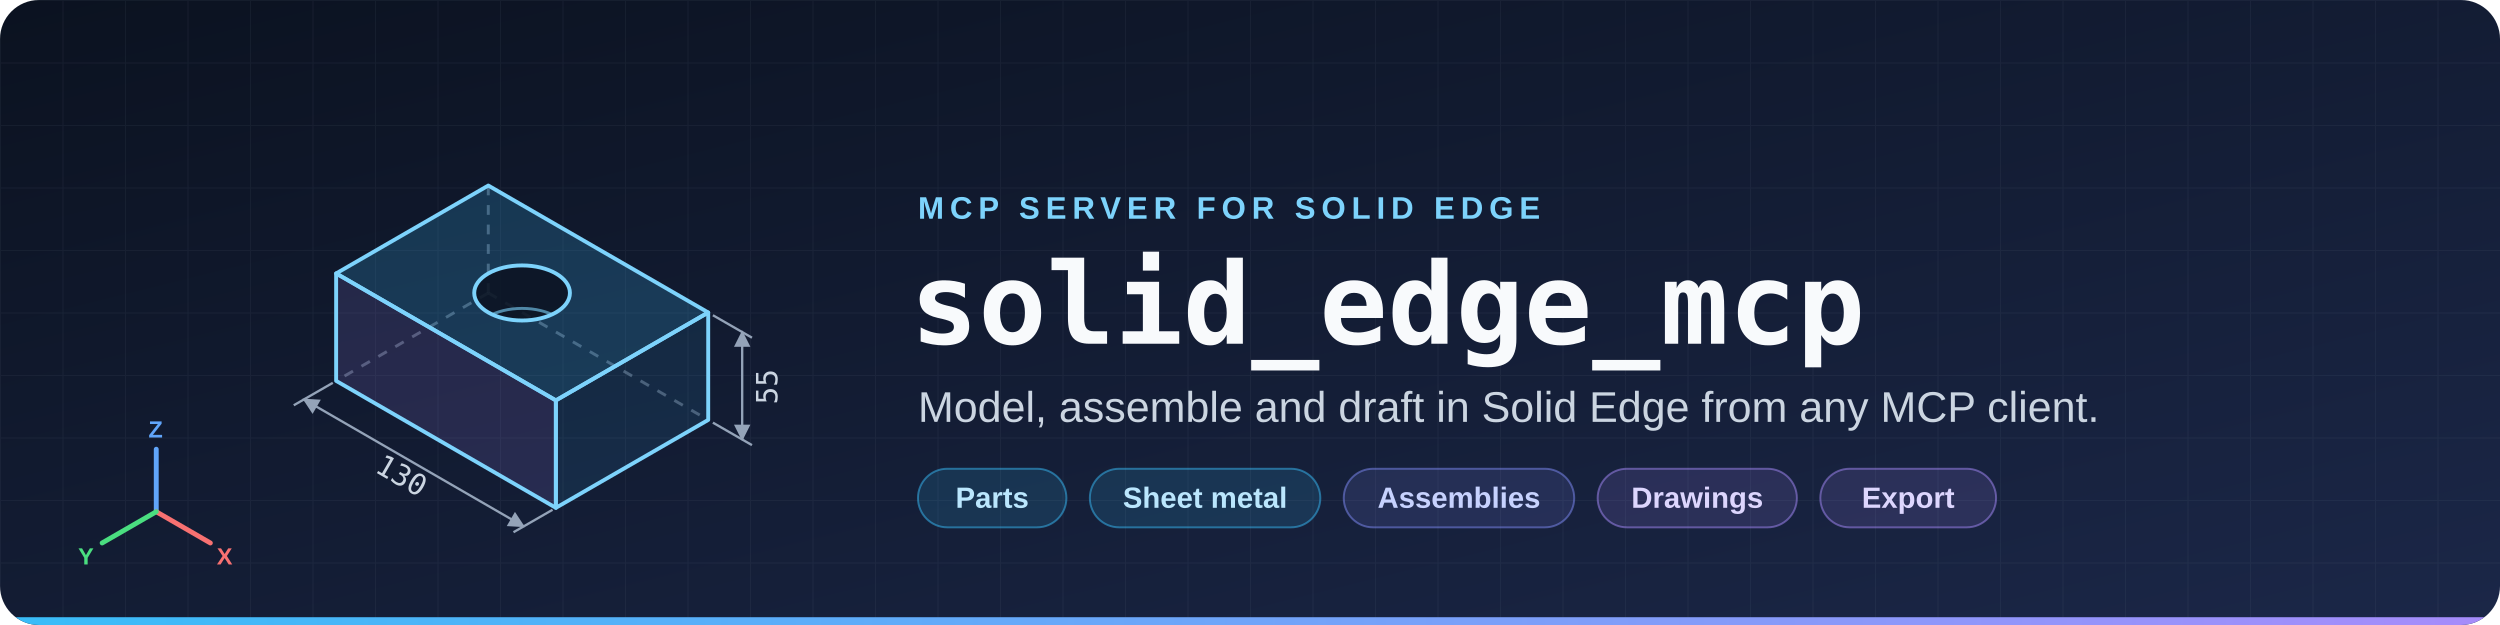
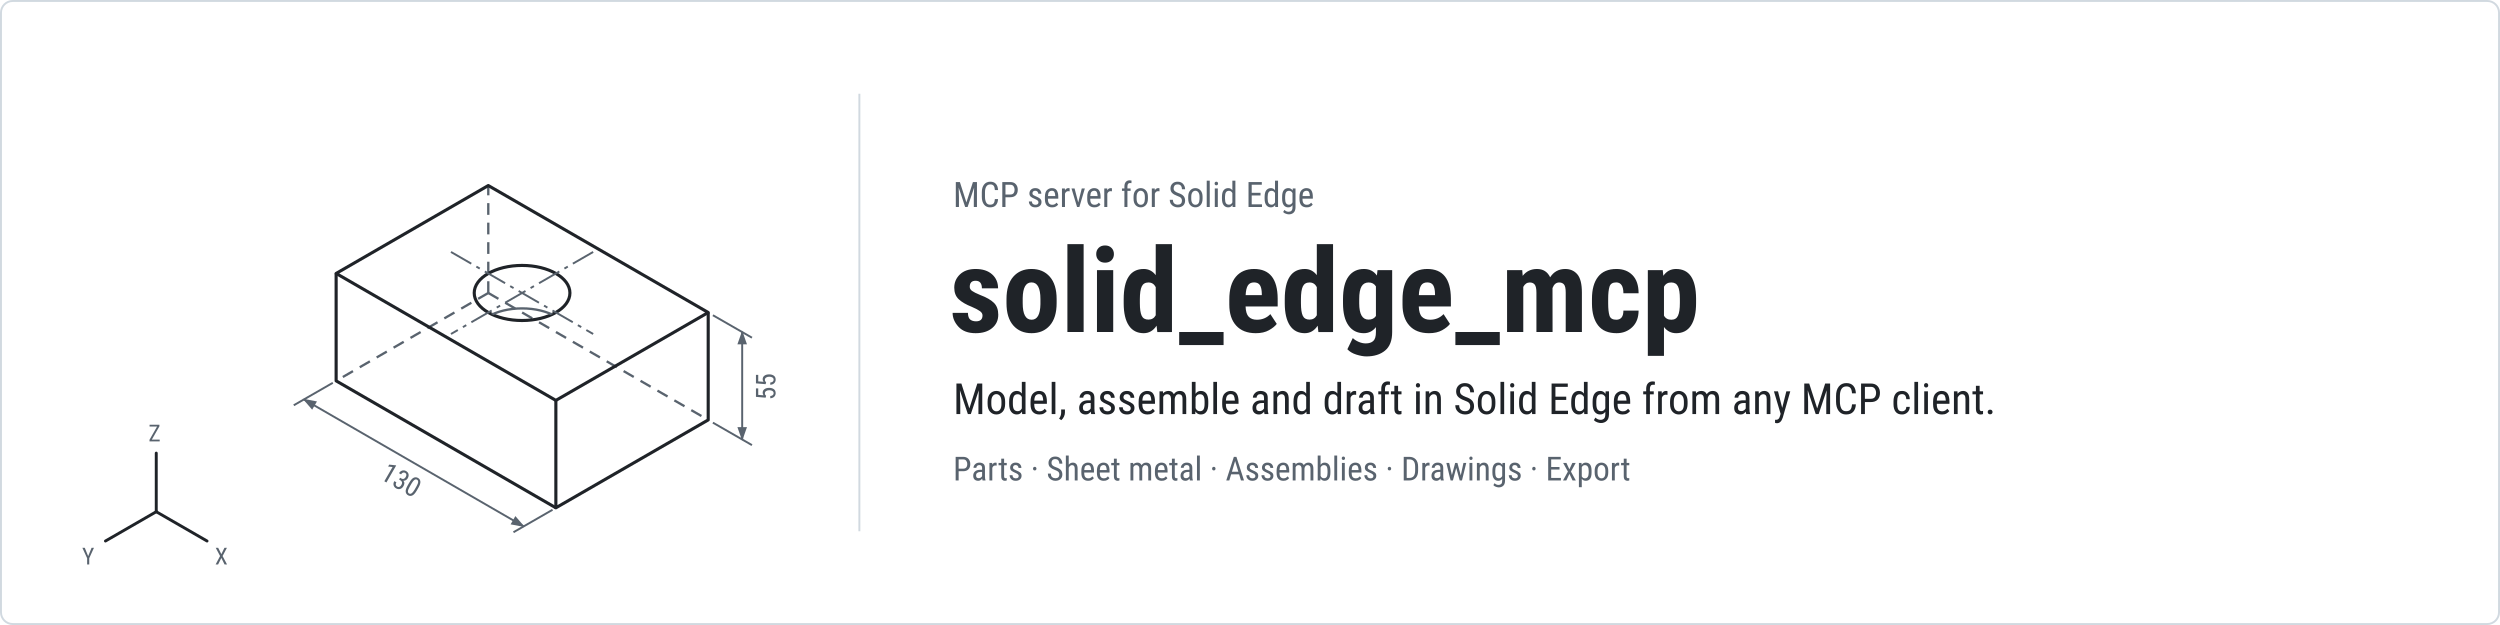
<svg xmlns="http://www.w3.org/2000/svg" width="1280" height="320" viewBox="0 0 1280 320" role="img" aria-labelledby="title desc">
  <defs>
-     <linearGradient id="bg" x1="0" y1="0" x2="1" y2="1">
-       <stop offset="0" stop-color="#0B1220" />
-       <stop offset="1" stop-color="#1B2748" />
-     </linearGradient>
-     <linearGradient id="accent" x1="0" y1="0" x2="1" y2="0">
-       <stop offset="0" stop-color="#38BDF8" />
-       <stop offset="1" stop-color="#A78BFA" />
-     </linearGradient>
-     <pattern id="grid" width="32" height="32" patternUnits="userSpaceOnUse">
-       <path d="M32 0H0V32" fill="none" stroke="#94A3B8" stroke-opacity="0.07" stroke-width="1" />
-     </pattern>
-     <clipPath id="card">
-       <rect width="1280" height="320" rx="20" />
-     </clipPath>
+     <marker id="arrow" viewBox="0 0 10 10" refX="9" refY="5" markerWidth="7" markerHeight="7" orient="auto-start-reverse">
+       <path d="M0 1.5L10 5L0 8.5z" fill="#59636e" />
+     </marker>
    <clipPath id="hole">
      <ellipse cx="267.3" cy="150" rx="24.5" ry="14.1" />
    </clipPath>
-     <marker id="arrow" viewBox="0 0 10 10" refX="9" refY="5" markerWidth="7" markerHeight="7" orient="auto-start-reverse">
-       <path d="M0 0L10 5L0 10z" fill="#94A3B8" />
-     </marker>
  </defs>
-   <g clip-path="url(#card)">
-     <rect width="1280" height="320" fill="url(#bg)" />
-     <rect width="1280" height="320" fill="url(#grid)" />
-     <rect y="316" width="1280" height="4" fill="url(#accent)" />
+   <rect x="0.5" y="0.5" width="1279" height="319" rx="6" fill="none" stroke="#d1d9e0" />
+   <line x1="440" y1="48" x2="440" y2="272" stroke="#d1d9e0" />
+   <g stroke="#1f2328" stroke-width="1.5" stroke-linecap="round">
+     <line x1="80" y1="262" x2="80" y2="232" />
+     <line x1="80" y1="262" x2="106" y2="277" />
+     <line x1="80" y1="262" x2="54" y2="277" />
  </g>
-   <g stroke-width="2.5" stroke-linecap="round">
-     <line x1="80" y1="262" x2="80" y2="230" stroke="#60A5FA" />
-     <line x1="80" y1="262" x2="107.7" y2="278" stroke="#F87171" />
-     <line x1="80" y1="262" x2="52.3" y2="278" stroke="#4ADE80" />
+   <g fill="#59636e" font-family="Bahnschrift, 'DIN Alternate', 'DIN 1451', D-DIN, Barlow, 'Roboto Condensed', 'Arial Narrow', sans-serif" font-size="12">
+     <text x="76" y="226">Z</text>
+     <text x="110" y="289">X</text>
+     <text x="42" y="289">Y</text>
  </g>
-   <g font-family="'Segoe UI', 'Helvetica Neue', Arial, sans-serif" font-size="12" font-weight="600">
-     <text x="76" y="224" fill="#60A5FA">Z</text>
-     <text x="111" y="289" fill="#F87171">X</text>
-     <text x="40" y="289" fill="#4ADE80">Y</text>
-   </g>
-   <g stroke="#94A3B8" stroke-opacity="0.45" stroke-width="1.5" stroke-dasharray="5 5" fill="none">
+   <g stroke="#59636e" stroke-width="1.2" stroke-dasharray="6 4" fill="none">
    <line x1="250" y1="150" x2="250" y2="95" />
    <line x1="250" y1="150" x2="362.6" y2="215" />
    <line x1="250" y1="150" x2="172.1" y2="195" />
  </g>
-   <g stroke="#7DD3FC" stroke-width="2" stroke-linejoin="round">
-     <path d="M250 95L362.6 160L284.6 205L172.1 140Z" fill="#38BDF8" fill-opacity="0.20" />
-     <path d="M362.6 160L362.6 215L284.6 260L284.6 205Z" fill="#38BDF8" fill-opacity="0.10" />
-     <path d="M172.1 140L284.6 205L284.6 260L172.1 195Z" fill="#A78BFA" fill-opacity="0.14" />
+   <g stroke="#1f2328" stroke-width="1.6" stroke-linejoin="round" fill="none">
+     <path d="M250 95L362.6 160L284.6 205L172.1 140Z" />
+     <path d="M362.6 160L362.6 215L284.6 260L284.6 205" />
+     <path d="M172.1 140L172.1 195L284.6 260" />
+     <ellipse cx="267.3" cy="150" rx="24.5" ry="14.1" />
  </g>
-   <ellipse cx="267.3" cy="150" rx="24.5" ry="14.1" fill="#0B1220" fill-opacity="0.85" />
-   <ellipse cx="267.3" cy="172" rx="24.5" ry="14.1" fill="none" stroke="#7DD3FC" stroke-opacity="0.6" stroke-width="1.5" clip-path="url(#hole)" />
-   <ellipse cx="267.3" cy="150" rx="24.5" ry="14.1" fill="none" stroke="#7DD3FC" stroke-width="2" />
-   <g stroke="#94A3B8" stroke-width="1.2" fill="none">
+   <ellipse cx="267.3" cy="172" rx="24.5" ry="14.1" fill="none" stroke="#59636e" stroke-width="1.2" clip-path="url(#hole)" />
+   <g stroke="#59636e" stroke-width="1" stroke-dasharray="12 3 2 3" fill="none">
+     <line x1="230.9" y1="129" x2="303.7" y2="171" />
+     <line x1="303.7" y1="129" x2="230.9" y2="171" />
+   </g>
+   <g stroke="#59636e" stroke-width="1" fill="none">
    <line x1="170.4" y1="196" x2="150.4" y2="207.5" />
    <line x1="282.9" y1="261" x2="262.9" y2="272.5" />
    <line x1="155.6" y1="204.5" x2="268.1" y2="269.5" marker-start="url(#arrow)" marker-end="url(#arrow)" />
  </g>
-   <text x="0" y="0" transform="translate(203 248) rotate(30)" fill="#CBD5E1" font-family="'Cascadia Code', Consolas, Menlo, monospace" font-size="15" text-anchor="middle">130</text>
-   <g stroke="#94A3B8" stroke-width="1.2" fill="none">
+   <text x="0" y="0" transform="translate(203 250) rotate(30)" fill="#59636e" font-family="Bahnschrift, 'DIN Alternate', 'DIN 1451', D-DIN, Barlow, 'Roboto Condensed', 'Arial Narrow', sans-serif" font-size="14" text-anchor="middle">130</text>
+   <g stroke="#59636e" stroke-width="1" fill="none">
    <line x1="365" y1="161.4" x2="385" y2="172.9" />
    <line x1="365" y1="216.4" x2="385" y2="227.9" />
    <line x1="380" y1="170" x2="380" y2="225" marker-start="url(#arrow)" marker-end="url(#arrow)" />
  </g>
-   <text x="0" y="0" transform="translate(398 198) rotate(-90)" fill="#CBD5E1" font-family="'Cascadia Code', Consolas, Menlo, monospace" font-size="15" text-anchor="middle">55</text>
-   <text x="470" y="112" fill="#7DD3FC" font-family="'Segoe UI', 'Helvetica Neue', Arial, sans-serif" font-size="16" font-weight="600" letter-spacing="3">MCP SERVER FOR SOLID EDGE</text>
-   <text x="466" y="176" fill="#F8FAFC" font-family="'Cascadia Code', Consolas, Menlo, monospace" font-size="58" font-weight="700">solid_edge_mcp</text>
-   <text x="470" y="216" fill="#CBD5E1" font-family="'Segoe UI', 'Helvetica Neue', Arial, sans-serif" font-size="22">Model, assemble and draft in Solid Edge from any MCP client.</text>
-   <g font-family="'Segoe UI', 'Helvetica Neue', Arial, sans-serif" font-size="15" font-weight="600" text-anchor="middle">
-     <rect x="470" y="240" width="76" height="30" rx="15" fill="#38BDF8" fill-opacity="0.14" stroke="#38BDF8" stroke-opacity="0.5" />
-     <text x="508" y="260" fill="#BAE6FD">Parts</text>
-     <rect x="558" y="240" width="118" height="30" rx="15" fill="#38BDF8" fill-opacity="0.14" stroke="#38BDF8" stroke-opacity="0.5" />
-     <text x="617" y="260" fill="#BAE6FD">Sheet metal</text>
-     <rect x="688" y="240" width="118" height="30" rx="15" fill="#818CF8" fill-opacity="0.14" stroke="#818CF8" stroke-opacity="0.5" />
-     <text x="747" y="260" fill="#C7D2FE">Assemblies</text>
-     <rect x="818" y="240" width="102" height="30" rx="15" fill="#A78BFA" fill-opacity="0.14" stroke="#A78BFA" stroke-opacity="0.5" />
-     <text x="869" y="260" fill="#DDD6FE">Drawings</text>
-     <rect x="932" y="240" width="90" height="30" rx="15" fill="#A78BFA" fill-opacity="0.14" stroke="#A78BFA" stroke-opacity="0.5" />
-     <text x="977" y="260" fill="#DDD6FE">Export</text>
+   <text x="0" y="0" transform="translate(397 198) rotate(-90)" fill="#59636e" font-family="Bahnschrift, 'DIN Alternate', 'DIN 1451', D-DIN, Barlow, 'Roboto Condensed', 'Arial Narrow', sans-serif" font-size="14" text-anchor="middle">55</text>
+   <g font-family="Bahnschrift, 'DIN Alternate', 'DIN 1451', D-DIN, Barlow, 'Roboto Condensed', 'Arial Narrow', sans-serif">
+     <text x="488" y="106" fill="#59636e" font-size="18">MCP server for Solid Edge</text>
+     <text x="486" y="170" fill="#1f2328" font-size="60" font-weight="600">solid_edge_mcp</text>
+     <text x="488" y="212" fill="#1f2328" font-size="22">Model, assemble and draft in Solid Edge from any MCP client.</text>
+     <text x="488" y="246" fill="#59636e" font-size="17">Parts · Sheet metal · Assemblies · Drawings · Export</text>
  </g>
</svg>
